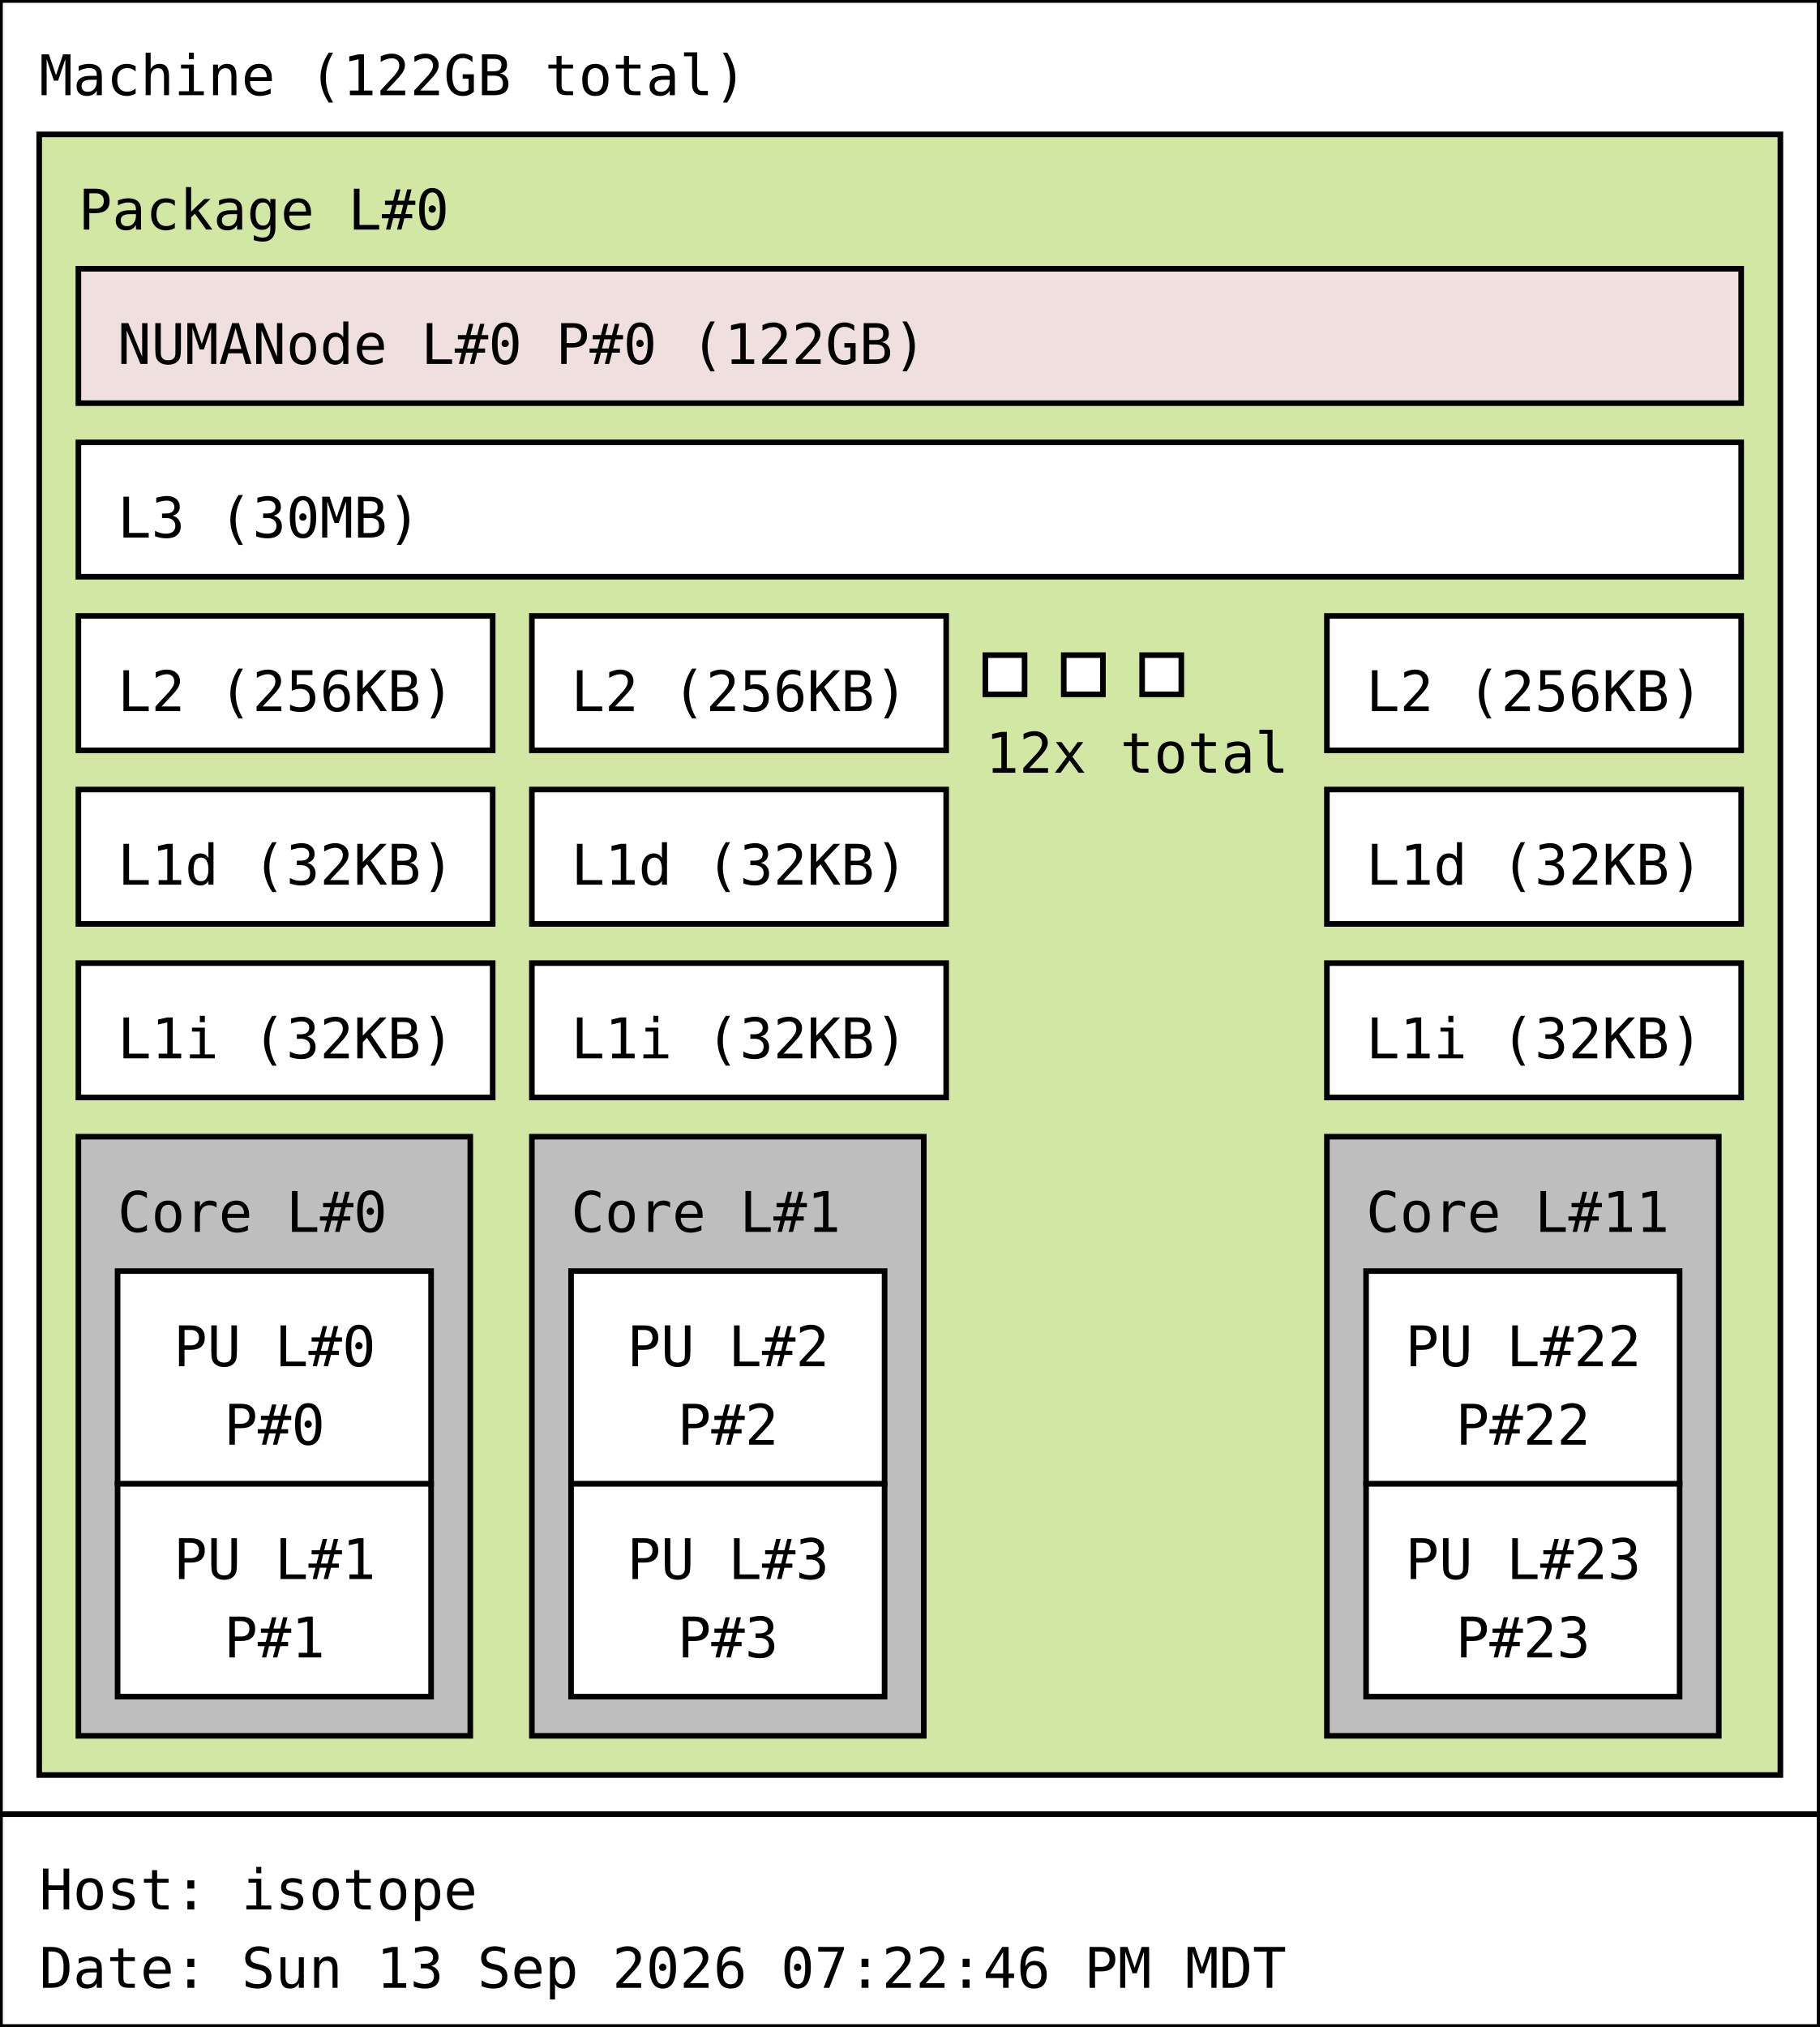
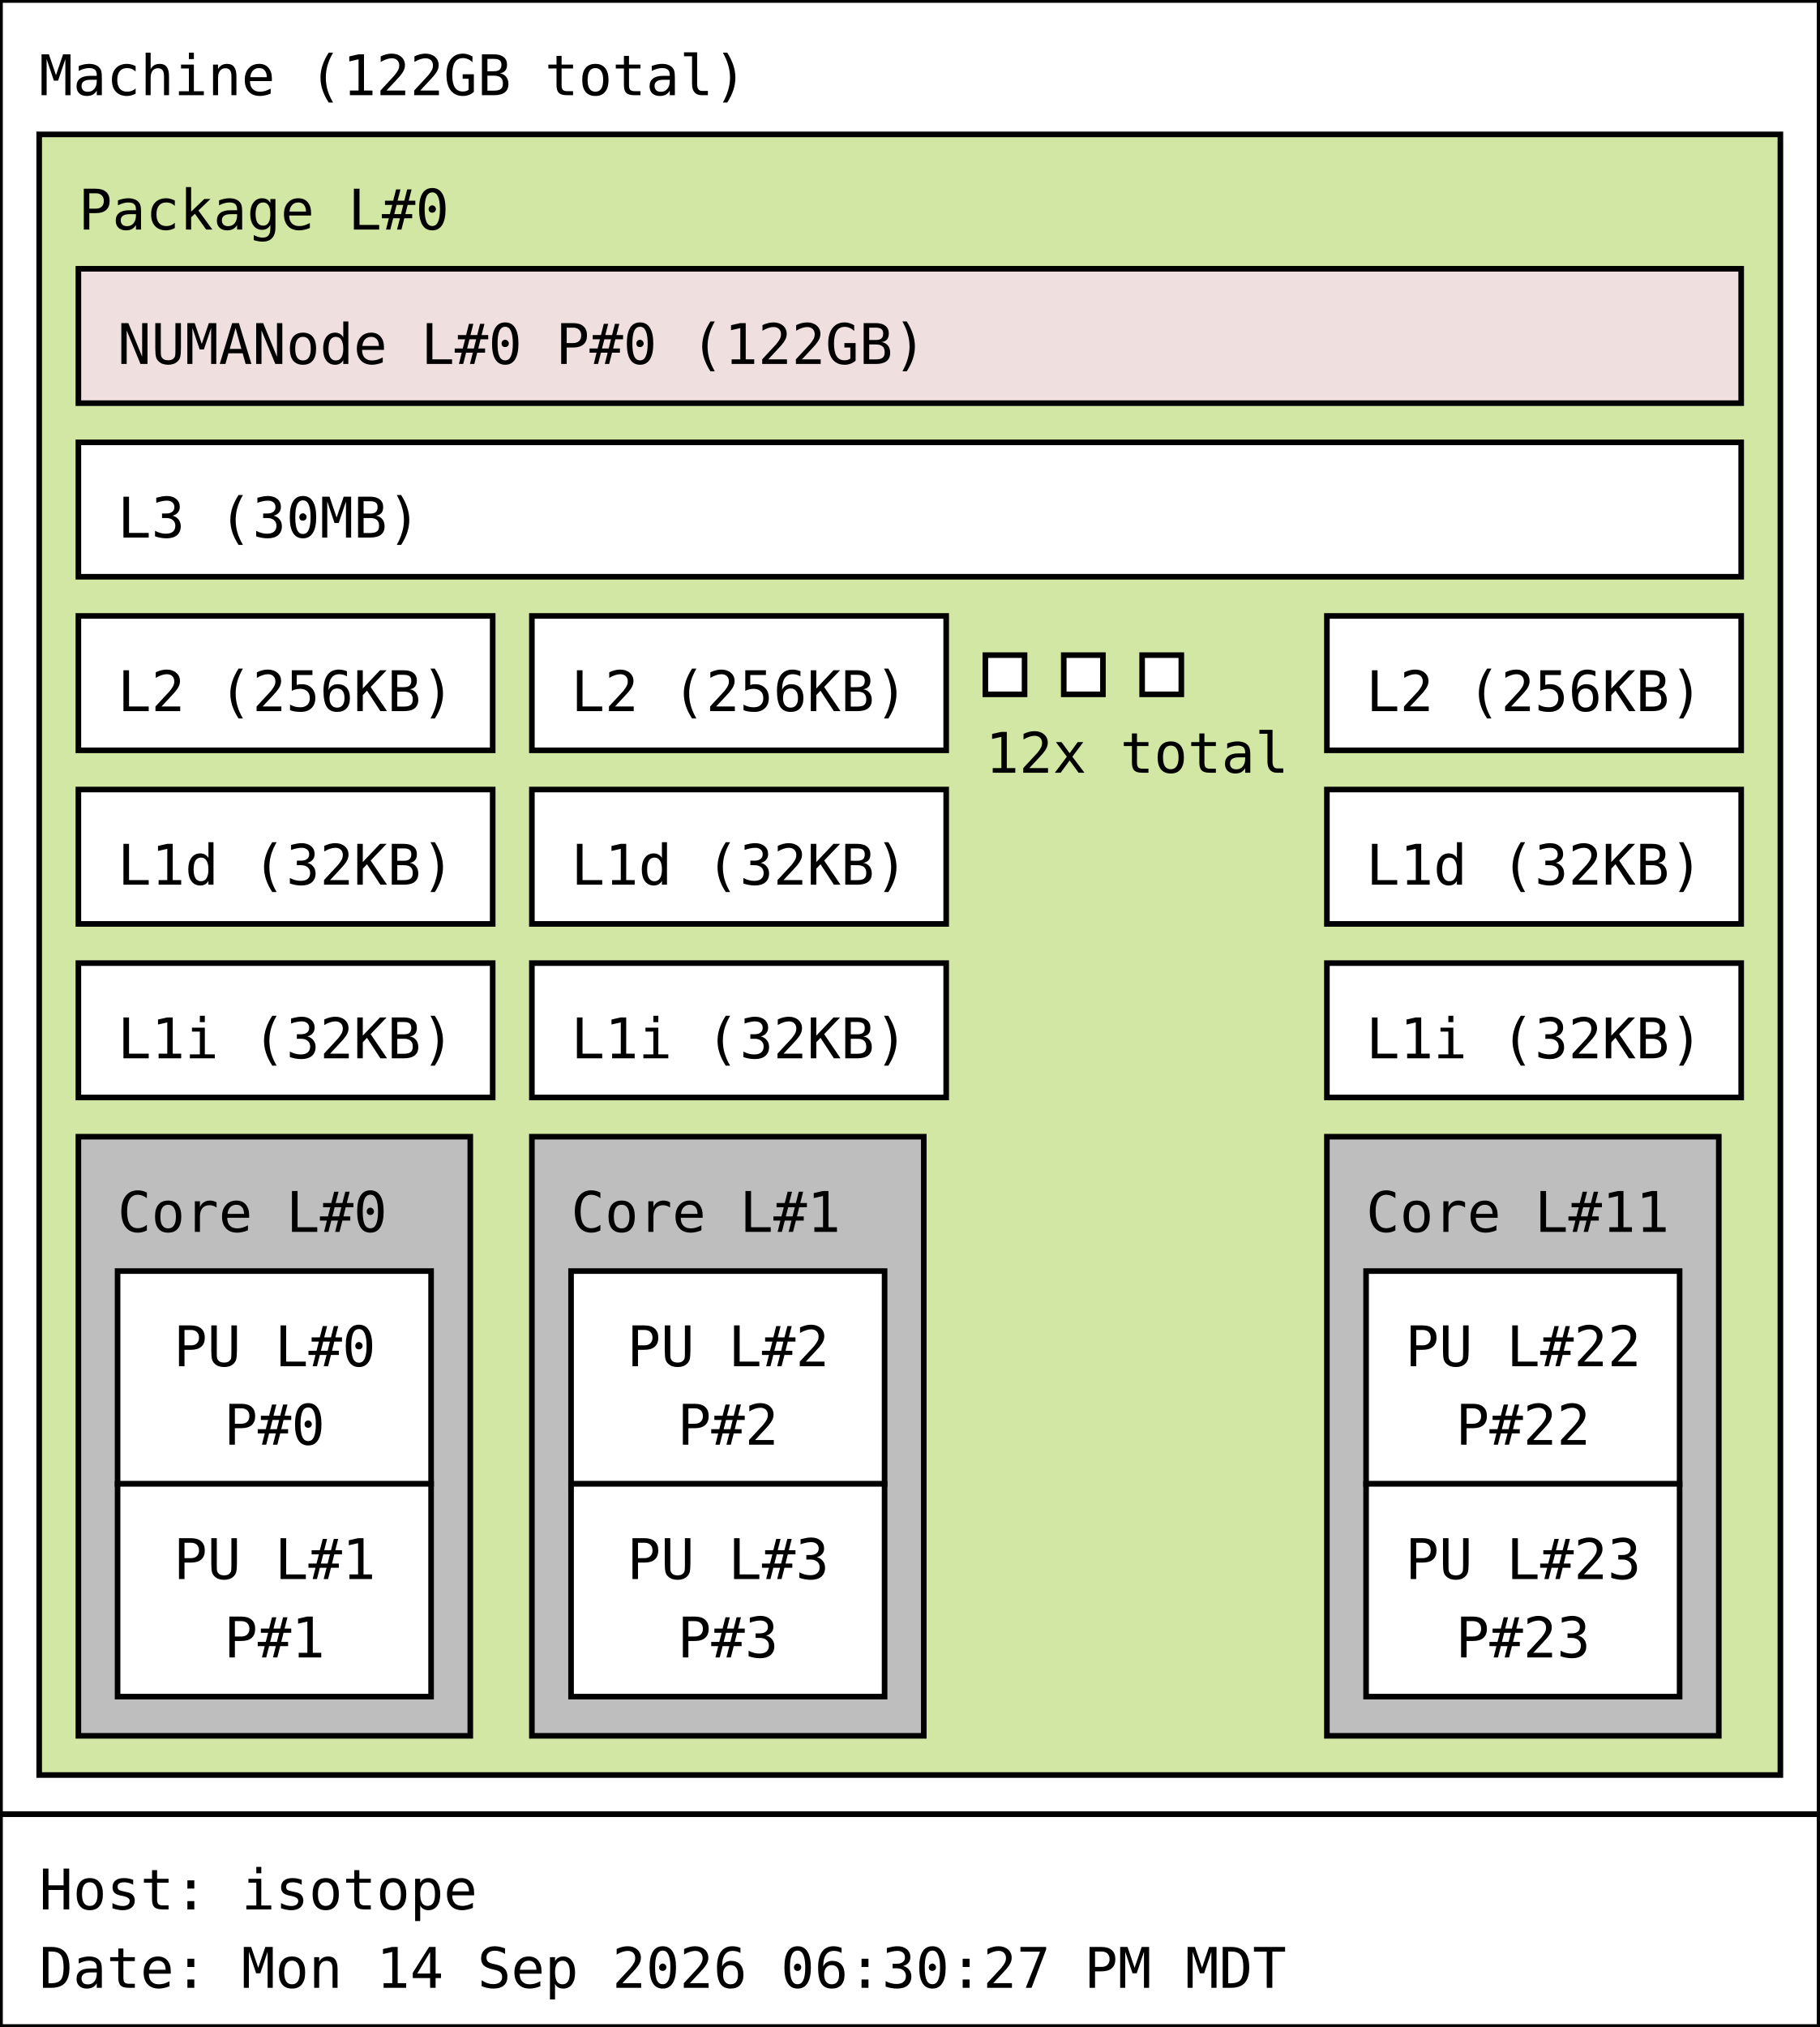
<svg xmlns="http://www.w3.org/2000/svg" width="325px" height="362px" viewBox="0 0 325px 362px" version="1.1">
  <rect id="Machine_0_rect" class="Machine" x="0" y="0" width="325" height="324" fill="rgb(255,255,255)" stroke="rgb(0,0,0)" stroke-width="1" />
  <text id="Machine_0_text" class="Machine" font-family="Monospace" x="7" y="17" fill="rgb(0,0,0)" font-size="10px">Machine (122GB total)</text>
  <rect id="Package_0_rect" class="Package" x="7" y="24" width="311" height="293" fill="rgb(210,231,164)" stroke="rgb(0,0,0)" stroke-width="1" />
  <text id="Package_0_text" class="Package" font-family="Monospace" x="14" y="41" fill="rgb(0,0,0)" font-size="10px">Package L#0</text>
  <rect id="L3_0_rect" class="L3" x="14" y="79" width="297" height="24" fill="rgb(255,255,255)" stroke="rgb(0,0,0)" stroke-width="1" />
  <text id="L3_0_text" class="L3" font-family="Monospace" x="21" y="96" fill="rgb(0,0,0)" font-size="10px">L3 (30MB)</text>
  <rect id="L2_0_rect" class="L2" x="14" y="110" width="74" height="24" fill="rgb(255,255,255)" stroke="rgb(0,0,0)" stroke-width="1" />
  <text id="L2_0_text" class="L2" font-family="Monospace" x="21" y="127" fill="rgb(0,0,0)" font-size="10px">L2 (256KB)</text>
  <rect id="L1d_0_rect" class="L1d" x="14" y="141" width="74" height="24" fill="rgb(255,255,255)" stroke="rgb(0,0,0)" stroke-width="1" />
  <text id="L1d_0_text" class="L1d" font-family="Monospace" x="21" y="158" fill="rgb(0,0,0)" font-size="10px">L1d (32KB)</text>
  <rect id="L1i_0_rect" class="L1i" x="14" y="172" width="74" height="24" fill="rgb(255,255,255)" stroke="rgb(0,0,0)" stroke-width="1" />
  <text id="L1i_0_text" class="L1i" font-family="Monospace" x="21" y="189" fill="rgb(0,0,0)" font-size="10px">L1i (32KB)</text>
  <rect id="Core_0_rect" class="Core" x="14" y="203" width="70" height="107" fill="rgb(190,190,190)" stroke="rgb(0,0,0)" stroke-width="1" />
  <text id="Core_0_text" class="Core" font-family="Monospace" x="21" y="220" fill="rgb(0,0,0)" font-size="10px">Core L#0</text>
  <rect id="PU_0_rect" class="PU" x="21" y="227" width="56" height="38" fill="rgb(255,255,255)" stroke="rgb(0,0,0)" stroke-width="1" />
  <text id="PU_0_text" class="PU" font-family="Monospace" x="31" y="244" fill="rgb(0,0,0)" font-size="10px">PU L#0</text>
  <text id="PU_0_text_1" class="PU" font-family="Monospace" x="40" y="258" fill="rgb(0,0,0)" font-size="10px">P#0</text>
  <rect id="PU_1_rect" class="PU" x="21" y="265" width="56" height="38" fill="rgb(255,255,255)" stroke="rgb(0,0,0)" stroke-width="1" />
  <text id="PU_1_text" class="PU" font-family="Monospace" x="31" y="282" fill="rgb(0,0,0)" font-size="10px">PU L#1</text>
  <text id="PU_1_text_1" class="PU" font-family="Monospace" x="40" y="296" fill="rgb(0,0,0)" font-size="10px">P#1</text>
  <rect id="L2_1_rect" class="L2" x="95" y="110" width="74" height="24" fill="rgb(255,255,255)" stroke="rgb(0,0,0)" stroke-width="1" />
  <text id="L2_1_text" class="L2" font-family="Monospace" x="102" y="127" fill="rgb(0,0,0)" font-size="10px">L2 (256KB)</text>
  <rect id="L1d_1_rect" class="L1d" x="95" y="141" width="74" height="24" fill="rgb(255,255,255)" stroke="rgb(0,0,0)" stroke-width="1" />
  <text id="L1d_1_text" class="L1d" font-family="Monospace" x="102" y="158" fill="rgb(0,0,0)" font-size="10px">L1d (32KB)</text>
  <rect id="L1i_1_rect" class="L1i" x="95" y="172" width="74" height="24" fill="rgb(255,255,255)" stroke="rgb(0,0,0)" stroke-width="1" />
  <text id="L1i_1_text" class="L1i" font-family="Monospace" x="102" y="189" fill="rgb(0,0,0)" font-size="10px">L1i (32KB)</text>
  <rect id="Core_1_rect" class="Core" x="95" y="203" width="70" height="107" fill="rgb(190,190,190)" stroke="rgb(0,0,0)" stroke-width="1" />
  <text id="Core_1_text" class="Core" font-family="Monospace" x="102" y="220" fill="rgb(0,0,0)" font-size="10px">Core L#1</text>
  <rect id="PU_2_rect" class="PU" x="102" y="227" width="56" height="38" fill="rgb(255,255,255)" stroke="rgb(0,0,0)" stroke-width="1" />
  <text id="PU_2_text" class="PU" font-family="Monospace" x="112" y="244" fill="rgb(0,0,0)" font-size="10px">PU L#2</text>
  <text id="PU_2_text_1" class="PU" font-family="Monospace" x="121" y="258" fill="rgb(0,0,0)" font-size="10px">P#2</text>
  <rect id="PU_3_rect" class="PU" x="102" y="265" width="56" height="38" fill="rgb(255,255,255)" stroke="rgb(0,0,0)" stroke-width="1" />
  <text id="PU_3_text" class="PU" font-family="Monospace" x="112" y="282" fill="rgb(0,0,0)" font-size="10px">PU L#3</text>
  <text id="PU_3_text_1" class="PU" font-family="Monospace" x="121" y="296" fill="rgb(0,0,0)" font-size="10px">P#3</text>
  <rect id="L2_2_rect" class="L2" x="176" y="117" width="7" height="7" fill="rgb(255,255,255)" stroke="rgb(0,0,0)" stroke-width="1" />
  <rect id="L2_2_rect" class="L2" x="190" y="117" width="7" height="7" fill="rgb(255,255,255)" stroke="rgb(0,0,0)" stroke-width="1" />
  <rect id="L2_2_rect" class="L2" x="204" y="117" width="7" height="7" fill="rgb(255,255,255)" stroke="rgb(0,0,0)" stroke-width="1" />
  <text id="L2_2_text" class="L2" font-family="Monospace" x="176" y="138" fill="rgb(0,0,0)" font-size="10px">12x total</text>
  <rect id="L2_11_rect" class="L2" x="237" y="110" width="74" height="24" fill="rgb(255,255,255)" stroke="rgb(0,0,0)" stroke-width="1" />
  <text id="L2_11_text" class="L2" font-family="Monospace" x="244" y="127" fill="rgb(0,0,0)" font-size="10px">L2 (256KB)</text>
  <rect id="L1d_11_rect" class="L1d" x="237" y="141" width="74" height="24" fill="rgb(255,255,255)" stroke="rgb(0,0,0)" stroke-width="1" />
  <text id="L1d_11_text" class="L1d" font-family="Monospace" x="244" y="158" fill="rgb(0,0,0)" font-size="10px">L1d (32KB)</text>
  <rect id="L1i_11_rect" class="L1i" x="237" y="172" width="74" height="24" fill="rgb(255,255,255)" stroke="rgb(0,0,0)" stroke-width="1" />
  <text id="L1i_11_text" class="L1i" font-family="Monospace" x="244" y="189" fill="rgb(0,0,0)" font-size="10px">L1i (32KB)</text>
  <rect id="Core_11_rect" class="Core" x="237" y="203" width="70" height="107" fill="rgb(190,190,190)" stroke="rgb(0,0,0)" stroke-width="1" />
  <text id="Core_11_text" class="Core" font-family="Monospace" x="244" y="220" fill="rgb(0,0,0)" font-size="10px">Core L#11</text>
  <rect id="PU_22_rect" class="PU" x="244" y="227" width="56" height="38" fill="rgb(255,255,255)" stroke="rgb(0,0,0)" stroke-width="1" />
  <text id="PU_22_text" class="PU" font-family="Monospace" x="251" y="244" fill="rgb(0,0,0)" font-size="10px">PU L#22</text>
  <text id="PU_22_text_1" class="PU" font-family="Monospace" x="260" y="258" fill="rgb(0,0,0)" font-size="10px">P#22</text>
  <rect id="PU_23_rect" class="PU" x="244" y="265" width="56" height="38" fill="rgb(255,255,255)" stroke="rgb(0,0,0)" stroke-width="1" />
  <text id="PU_23_text" class="PU" font-family="Monospace" x="251" y="282" fill="rgb(0,0,0)" font-size="10px">PU L#23</text>
  <text id="PU_23_text_1" class="PU" font-family="Monospace" x="260" y="296" fill="rgb(0,0,0)" font-size="10px">P#23</text>
  <rect id="NUMANode_0_rect" class="NUMANode" x="14" y="48" width="297" height="24" fill="rgb(239,223,222)" stroke="rgb(0,0,0)" stroke-width="1" />
  <text id="NUMANode_0_text" class="NUMANode" font-family="Monospace" x="21" y="65" fill="rgb(0,0,0)" font-size="10px">NUMANode L#0 P#0 (122GB)</text>
  <rect id="anon_rect" x="0" y="324" width="325" height="38" fill="rgb(255,255,255)" stroke="rgb(0,0,0)" stroke-width="1" />
  <text id="anon_text" font-family="Monospace" x="7" y="341" fill="rgb(0,0,0)" font-size="10px">Host: isotope</text>
-   <text id="anon_text_1" font-family="Monospace" x="7" y="355" fill="rgb(0,0,0)" font-size="10px">Date: Sun 13 Sep 2026 07:22:46 PM MDT</text>
+   <text id="anon_text_1" font-family="Monospace" x="7" y="355" fill="rgb(0,0,0)" font-size="10px">Date: Mon 14 Sep 2026 06:30:27 PM MDT</text>
</svg>
